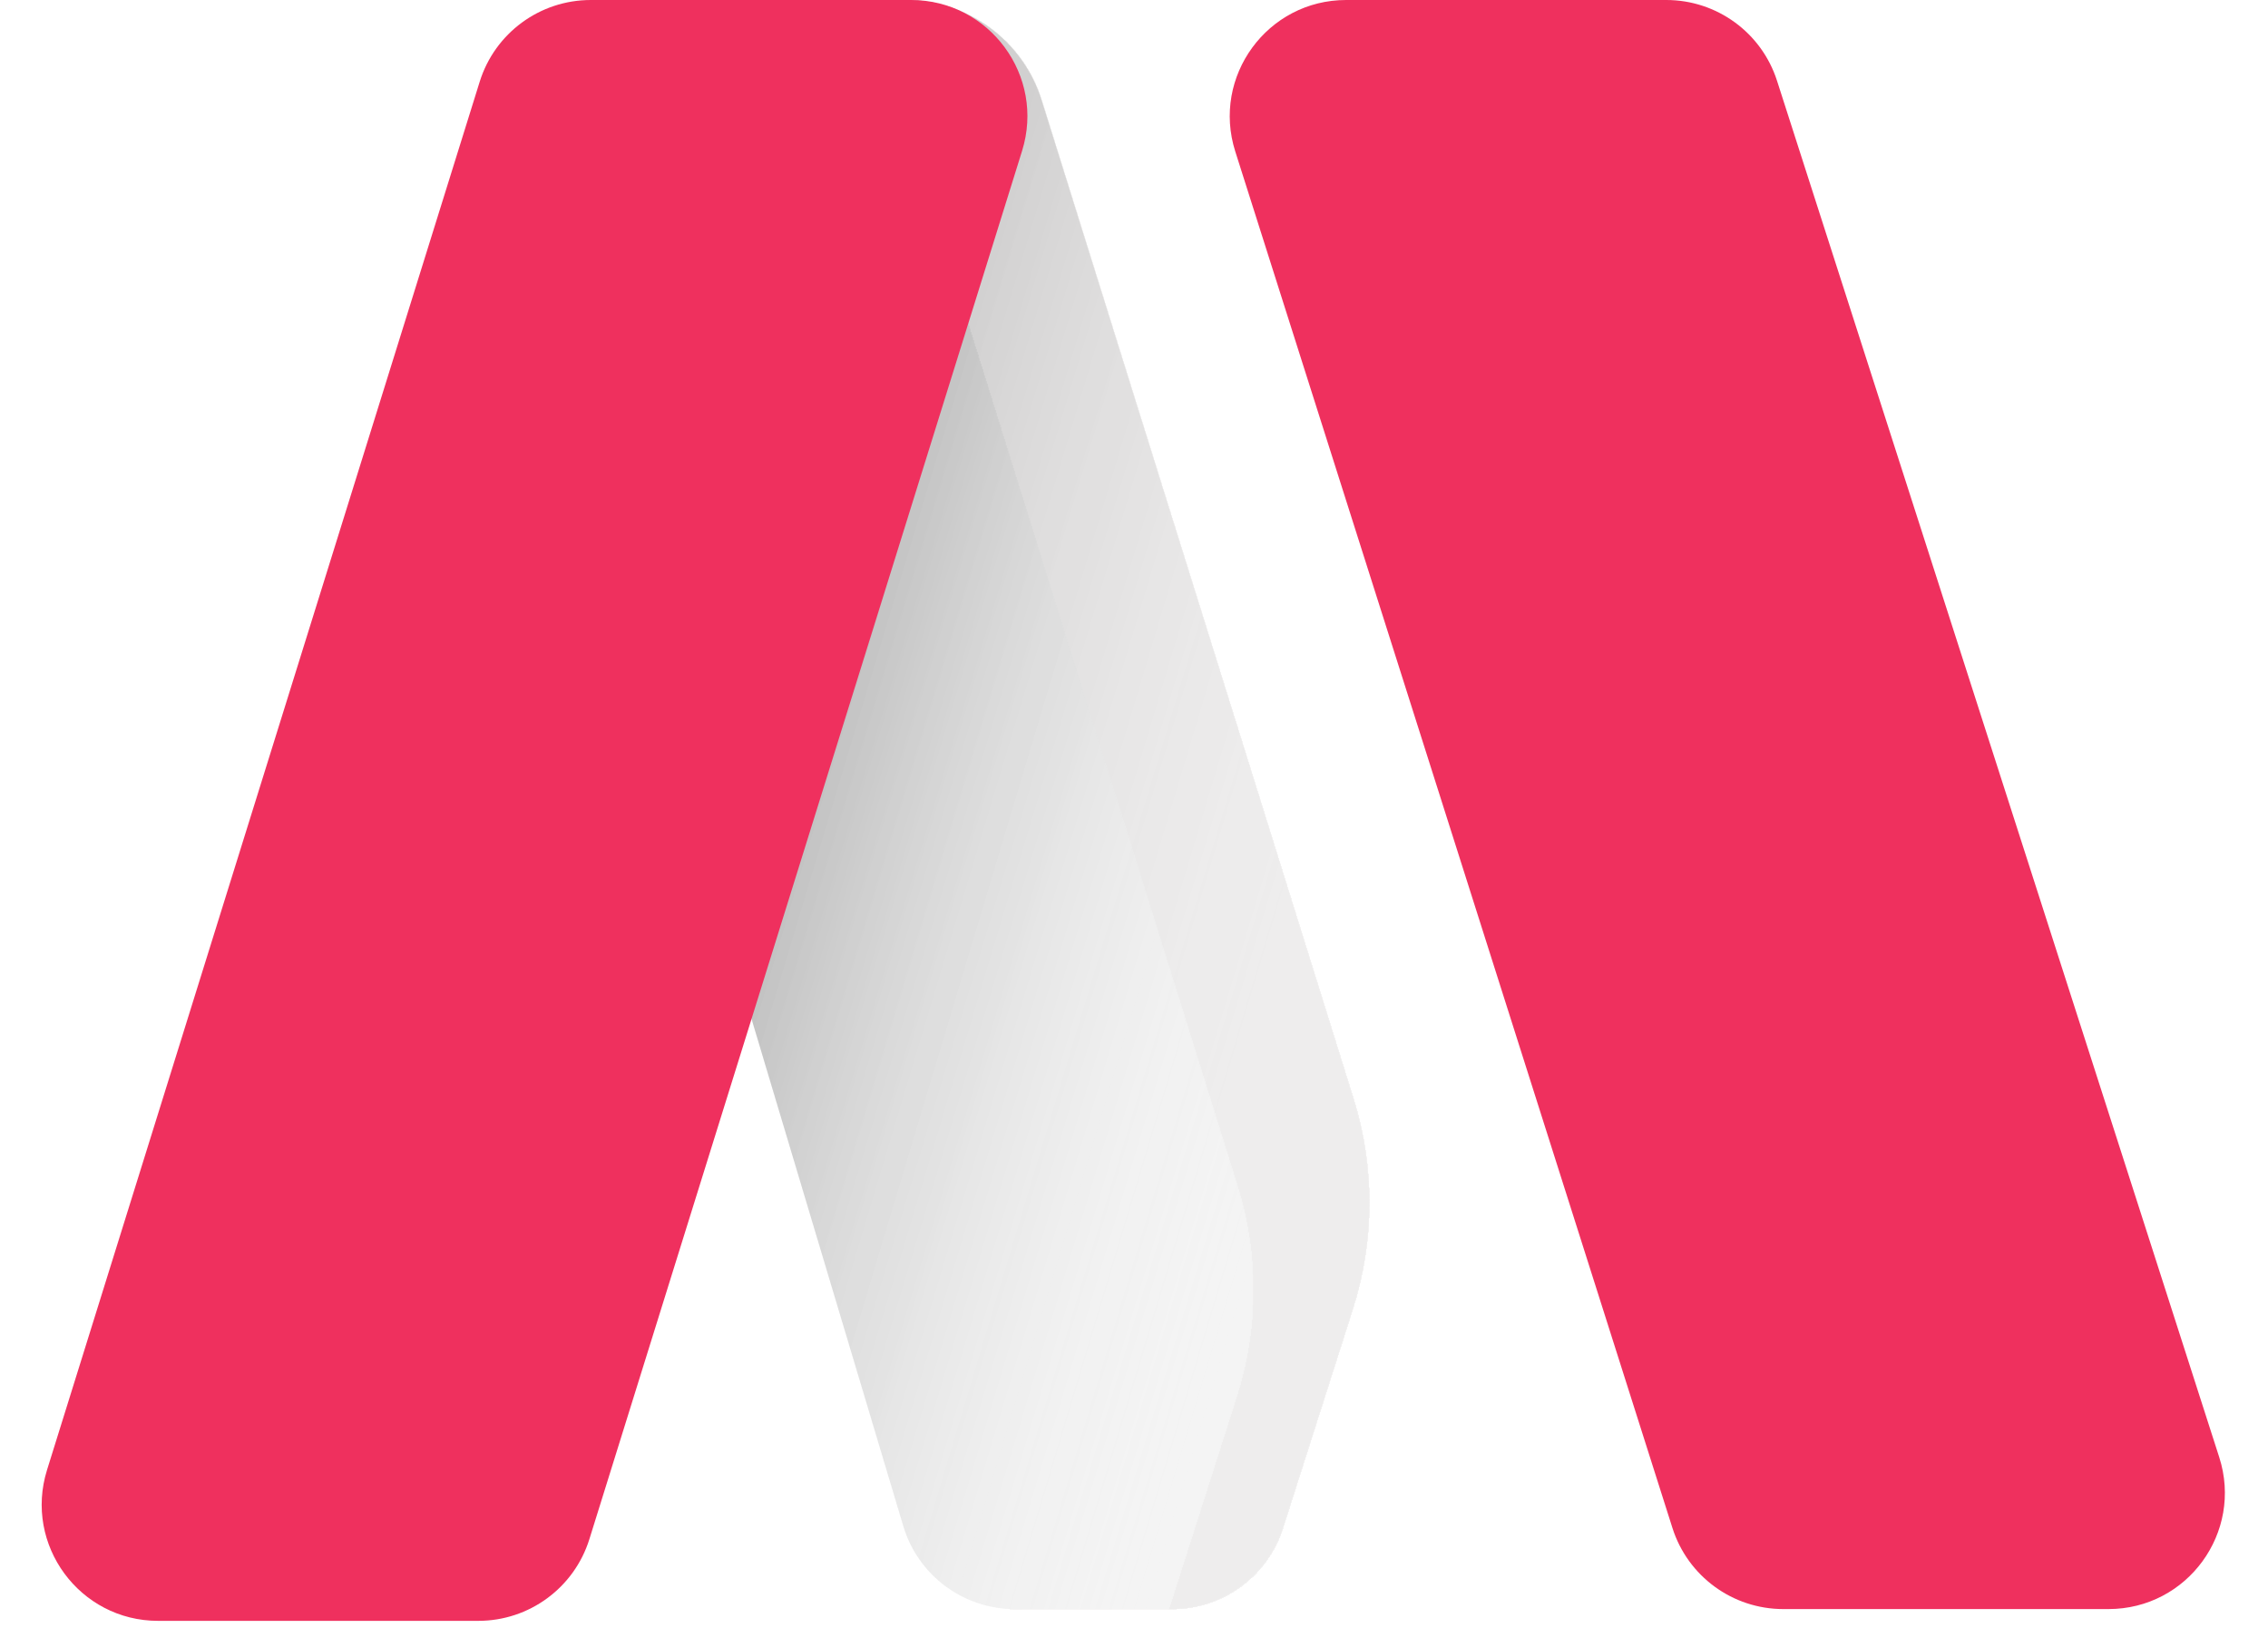
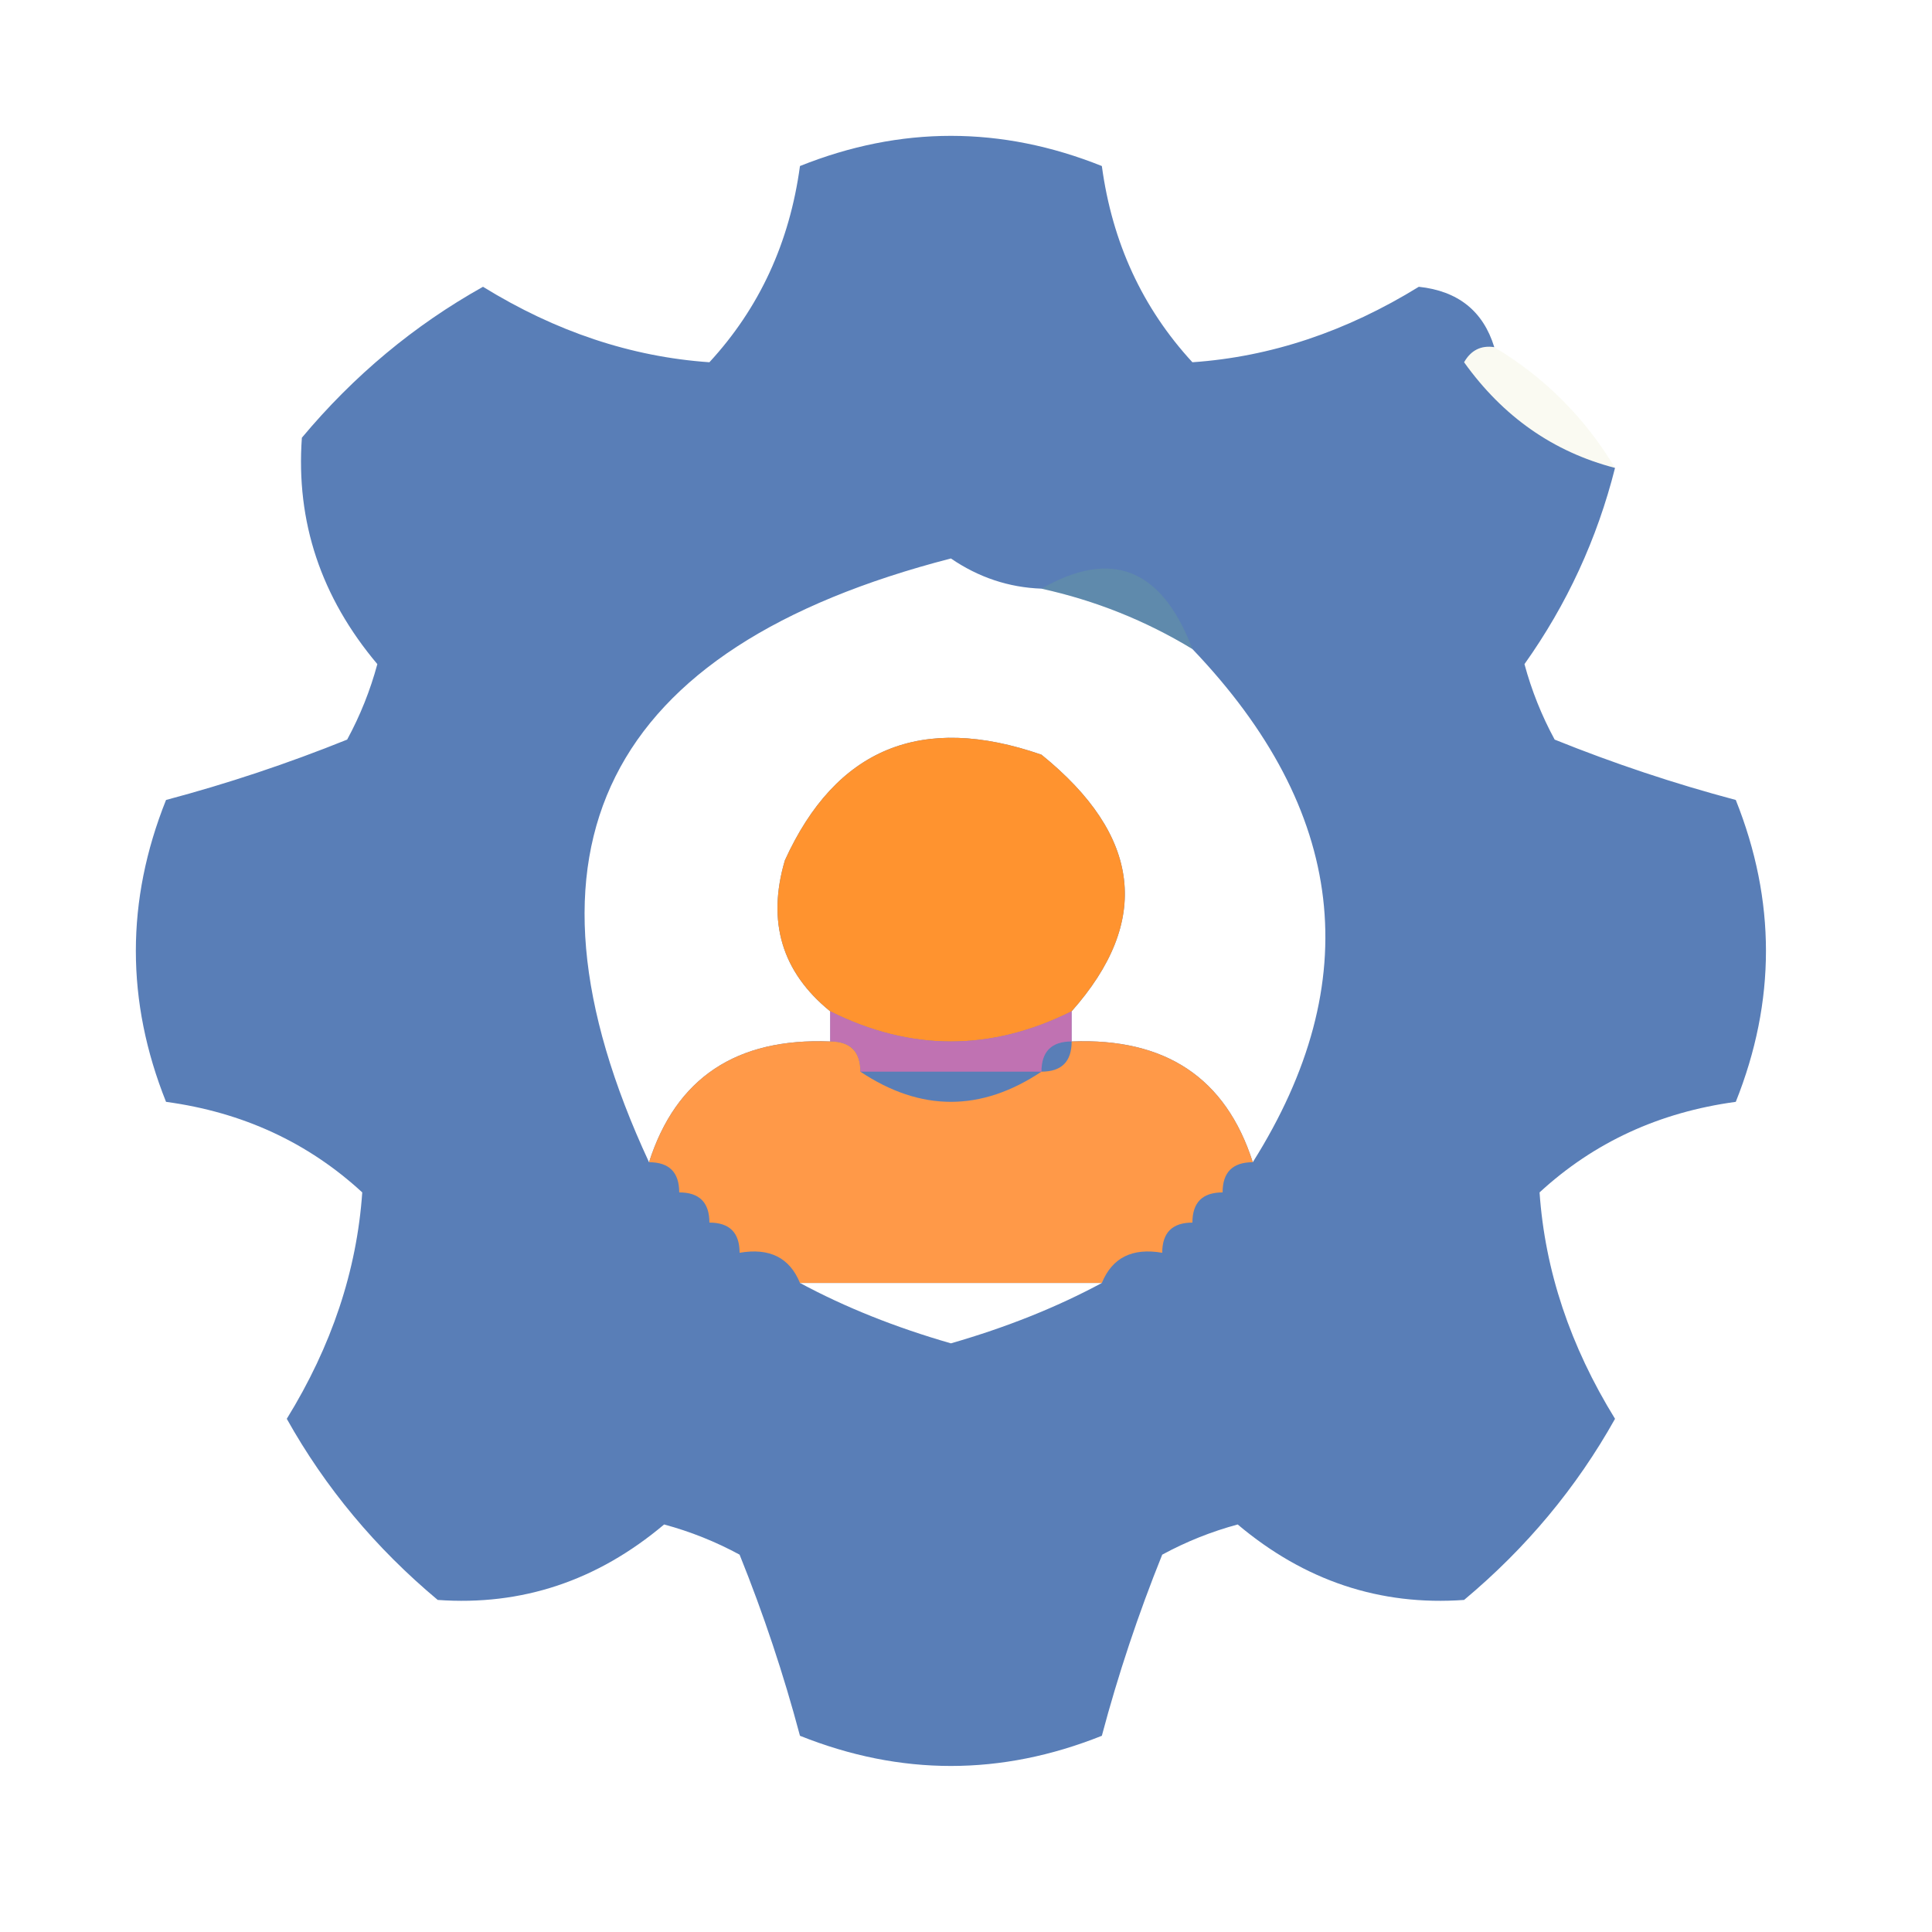
- <svg xmlns="http://www.w3.org/2000/svg" width="78" height="56" viewBox="0 0 78 56" fill="none">
-   <path d="M61.114 2.777L76.323 50.13C77.152 52.712 75.226 55.353 72.514 55.353H61.331C59.588 55.353 58.046 54.225 57.518 52.564L42.483 5.211C41.664 2.631 43.589 0 46.295 0H57.306C59.044 0 60.583 1.122 61.114 2.777Z" fill="#EF305E" />
-   <g filter="url(#filter0_i_5011_1731)">
-     <path d="M46.548 37.8L35.824 3.449C35.184 1.397 33.284 0 31.134 0C28.518 0 26.36 2.05 26.227 4.663L24.919 30.339C24.872 31.251 24.982 32.164 25.244 33.039L31.066 52.5C31.572 54.193 33.13 55.353 34.898 55.353H40.309C42.05 55.353 43.591 54.227 44.12 52.569L46.527 45.021C47.275 42.674 47.283 40.152 46.548 37.8Z" fill="#F4F4F4" />
-     <path d="M46.548 37.8L35.824 3.449C35.184 1.397 33.284 0 31.134 0C28.518 0 26.36 2.05 26.227 4.663L24.919 30.339C24.872 31.251 24.982 32.164 25.244 33.039L31.066 52.5C31.572 54.193 33.13 55.353 34.898 55.353H40.309C42.05 55.353 43.591 54.227 44.12 52.569L46.527 45.021C47.275 42.674 47.283 40.152 46.548 37.8Z" fill="url(#paint0_linear_5011_1731)" />
+ <svg xmlns="http://www.w3.org/2000/svg" version="1.1" width="64px" height="64px" style="shape-rendering:geometricPrecision; text-rendering:geometricPrecision; image-rendering:optimizeQuality; fill-rule:evenodd; clip-rule:evenodd">
+   <g>
+     <path style="opacity:0.999" fill="#597eb7" d="M 49.5,11.5 C 49.062,11.435 48.728,11.601 48.5,12C 49.789,13.802 51.456,14.969 53.5,15.5C 52.906,17.855 51.906,20.022 50.5,22C 50.736,22.873 51.069,23.706 51.5,24.5C 53.465,25.292 55.465,25.959 57.5,26.5C 58.833,29.833 58.833,33.167 57.5,36.5C 54.964,36.844 52.797,37.844 51,39.5C 51.179,42.089 52.013,44.589 53.5,47C 52.224,49.281 50.557,51.281 48.5,53C 45.716,53.2 43.216,52.367 41,50.5C 40.127,50.736 39.294,51.069 38.5,51.5C 37.708,53.465 37.041,55.465 36.5,57.5C 33.167,58.833 29.833,58.833 26.5,57.5C 25.959,55.465 25.292,53.465 24.5,51.5C 23.706,51.069 22.873,50.736 22,50.5C 19.784,52.367 17.284,53.2 14.5,53C 12.443,51.281 10.776,49.281 9.5,47C 10.987,44.589 11.821,42.089 12,39.5C 10.203,37.844 8.036,36.844 5.5,36.5C 4.167,33.167 4.167,29.833 5.5,26.5C 7.535,25.959 9.535,25.292 11.5,24.5C 11.931,23.706 12.264,22.873 12.5,22C 10.633,19.784 9.8,17.284 10,14.5C 11.719,12.443 13.719,10.776 16,9.5C 18.411,10.987 20.911,11.821 23.5,12C 25.156,10.203 26.156,8.036 26.5,5.5C 29.833,4.167 33.167,4.167 36.5,5.5C 36.844,8.036 37.844,10.203 39.5,12C 42.089,11.821 44.589,10.987 47,9.5C 48.301,9.639 49.134,10.305 49.5,11.5 Z M 34.5,19.5 C 36.284,19.892 37.95,20.559 39.5,21.5C 44.606,26.843 45.273,32.509 41.5,38.5C 40.608,35.708 38.608,34.375 35.5,34.5C 35.5,34.167 35.5,33.833 35.5,33.5C 38.145,30.515 37.812,27.681 34.5,25C 30.524,23.621 27.691,24.787 26,28.5C 25.401,30.535 25.901,32.202 27.5,33.5C 27.5,33.833 27.5,34.167 27.5,34.5C 24.392,34.375 22.392,35.708 21.5,38.5C 16.683,28.131 20.016,21.465 31.5,18.5C 32.417,19.127 33.417,19.461 34.5,19.5 Z M 26.5,42.5 C 29.833,42.5 33.167,42.5 36.5,42.5C 35.003,43.306 33.336,43.972 31.5,44.5C 29.664,43.972 27.997,43.306 26.5,42.5 Z" />
  </g>
-   <path d="M20.317 0H31.332C34.029 0 35.953 2.615 35.151 5.19L20.27 52.947C19.749 54.619 18.201 55.758 16.451 55.758H5.436C2.739 55.758 0.815 53.143 1.617 50.568L16.498 2.81C17.019 1.139 18.566 0 20.317 0Z" fill="#EF305E" />
-   <defs>
-     <filter id="filter0_i_5011_1731" x="24.908" y="0" width="22.185" height="55.353" filterUnits="userSpaceOnUse" color-interpolation-filters="sRGB">
-       <feFlood flood-opacity="0" result="BackgroundImageFix" />
-       <feBlend mode="normal" in="SourceGraphic" in2="BackgroundImageFix" result="shape" />
-       <feColorMatrix in="SourceAlpha" type="matrix" values="0 0 0 0 0 0 0 0 0 0 0 0 0 0 0 0 0 0 127 0" result="hardAlpha" />
-       <feOffset dx="-4" dy="3" />
-       <feComposite in2="hardAlpha" operator="arithmetic" k2="-1" k3="1" />
-       <feColorMatrix type="matrix" values="0 0 0 0 0.904 0 0 0 0 0.893 0 0 0 0 0.893 0 0 0 0.4 0" />
-       <feBlend mode="normal" in2="shape" result="effect1_innerShadow_5011_1731" />
-     </filter>
-     <linearGradient id="paint0_linear_5011_1731" x1="29" y1="24.5" x2="49" y2="30.5" gradientUnits="userSpaceOnUse">
-       <stop stop-opacity="0.2" />
-       <stop offset="0.911" stop-color="white" stop-opacity="0" />
-     </linearGradient>
-   </defs>
+   <g>
+     <path style="opacity:0.098" fill="#cad17b" d="M 49.5,11.5 C 51.167,12.5 52.5,13.833 53.5,15.5C 51.456,14.969 49.789,13.802 48.5,12C 48.728,11.601 49.062,11.435 49.5,11.5 Z" />
+   </g>
+   <g>
+     <path style="opacity:0.122" fill="#8cdb57" d="M 34.5,19.5 C 36.824,18.167 38.491,18.834 39.5,21.5C 37.95,20.559 36.284,19.892 34.5,19.5 Z" />
+   </g>
+   <g>
+     <path style="opacity:1" fill="#ff932f" d="M 35.5,33.5 C 32.833,34.833 30.167,34.833 27.5,33.5C 25.901,32.202 25.401,30.535 26,28.5C 27.691,24.787 30.524,23.621 34.5,25C 37.812,27.681 38.145,30.515 35.5,33.5 Z" />
+   </g>
+   <g>
+     <path style="opacity:0.62" fill="#ff6bae" d="M 27.5,34.5 C 27.5,34.167 27.5,33.833 27.5,33.5C 30.167,34.833 32.833,34.833 35.5,33.5C 35.5,33.833 35.5,34.167 35.5,34.5C 34.833,34.5 34.5,34.833 34.5,35.5C 32.5,35.5 30.5,35.5 28.5,35.5C 28.5,34.833 28.167,34.5 27.5,34.5 Z" />
+   </g>
+   <g>
+     <path style="opacity:1" fill="#ff9948" d="M 27.5,34.5 C 28.167,34.5 28.5,34.833 28.5,35.5C 30.5,36.833 32.5,36.833 34.5,35.5C 35.167,35.5 35.5,35.167 35.5,34.5C 38.608,34.375 40.608,35.708 41.5,38.5C 40.833,38.5 40.5,38.833 40.5,39.5C 39.833,39.5 39.5,39.833 39.5,40.5C 38.833,40.5 38.5,40.833 38.5,41.5C 37.508,41.328 36.842,41.662 36.5,42.5C 33.167,42.5 29.833,42.5 26.5,42.5C 26.158,41.662 25.492,41.328 24.5,41.5C 24.5,40.833 24.167,40.5 23.5,40.5C 23.5,39.833 23.167,39.5 22.5,39.5C 22.5,38.833 22.167,38.5 21.5,38.5C 22.392,35.708 24.392,34.375 27.5,34.5 Z" />
+   </g>
</svg>
